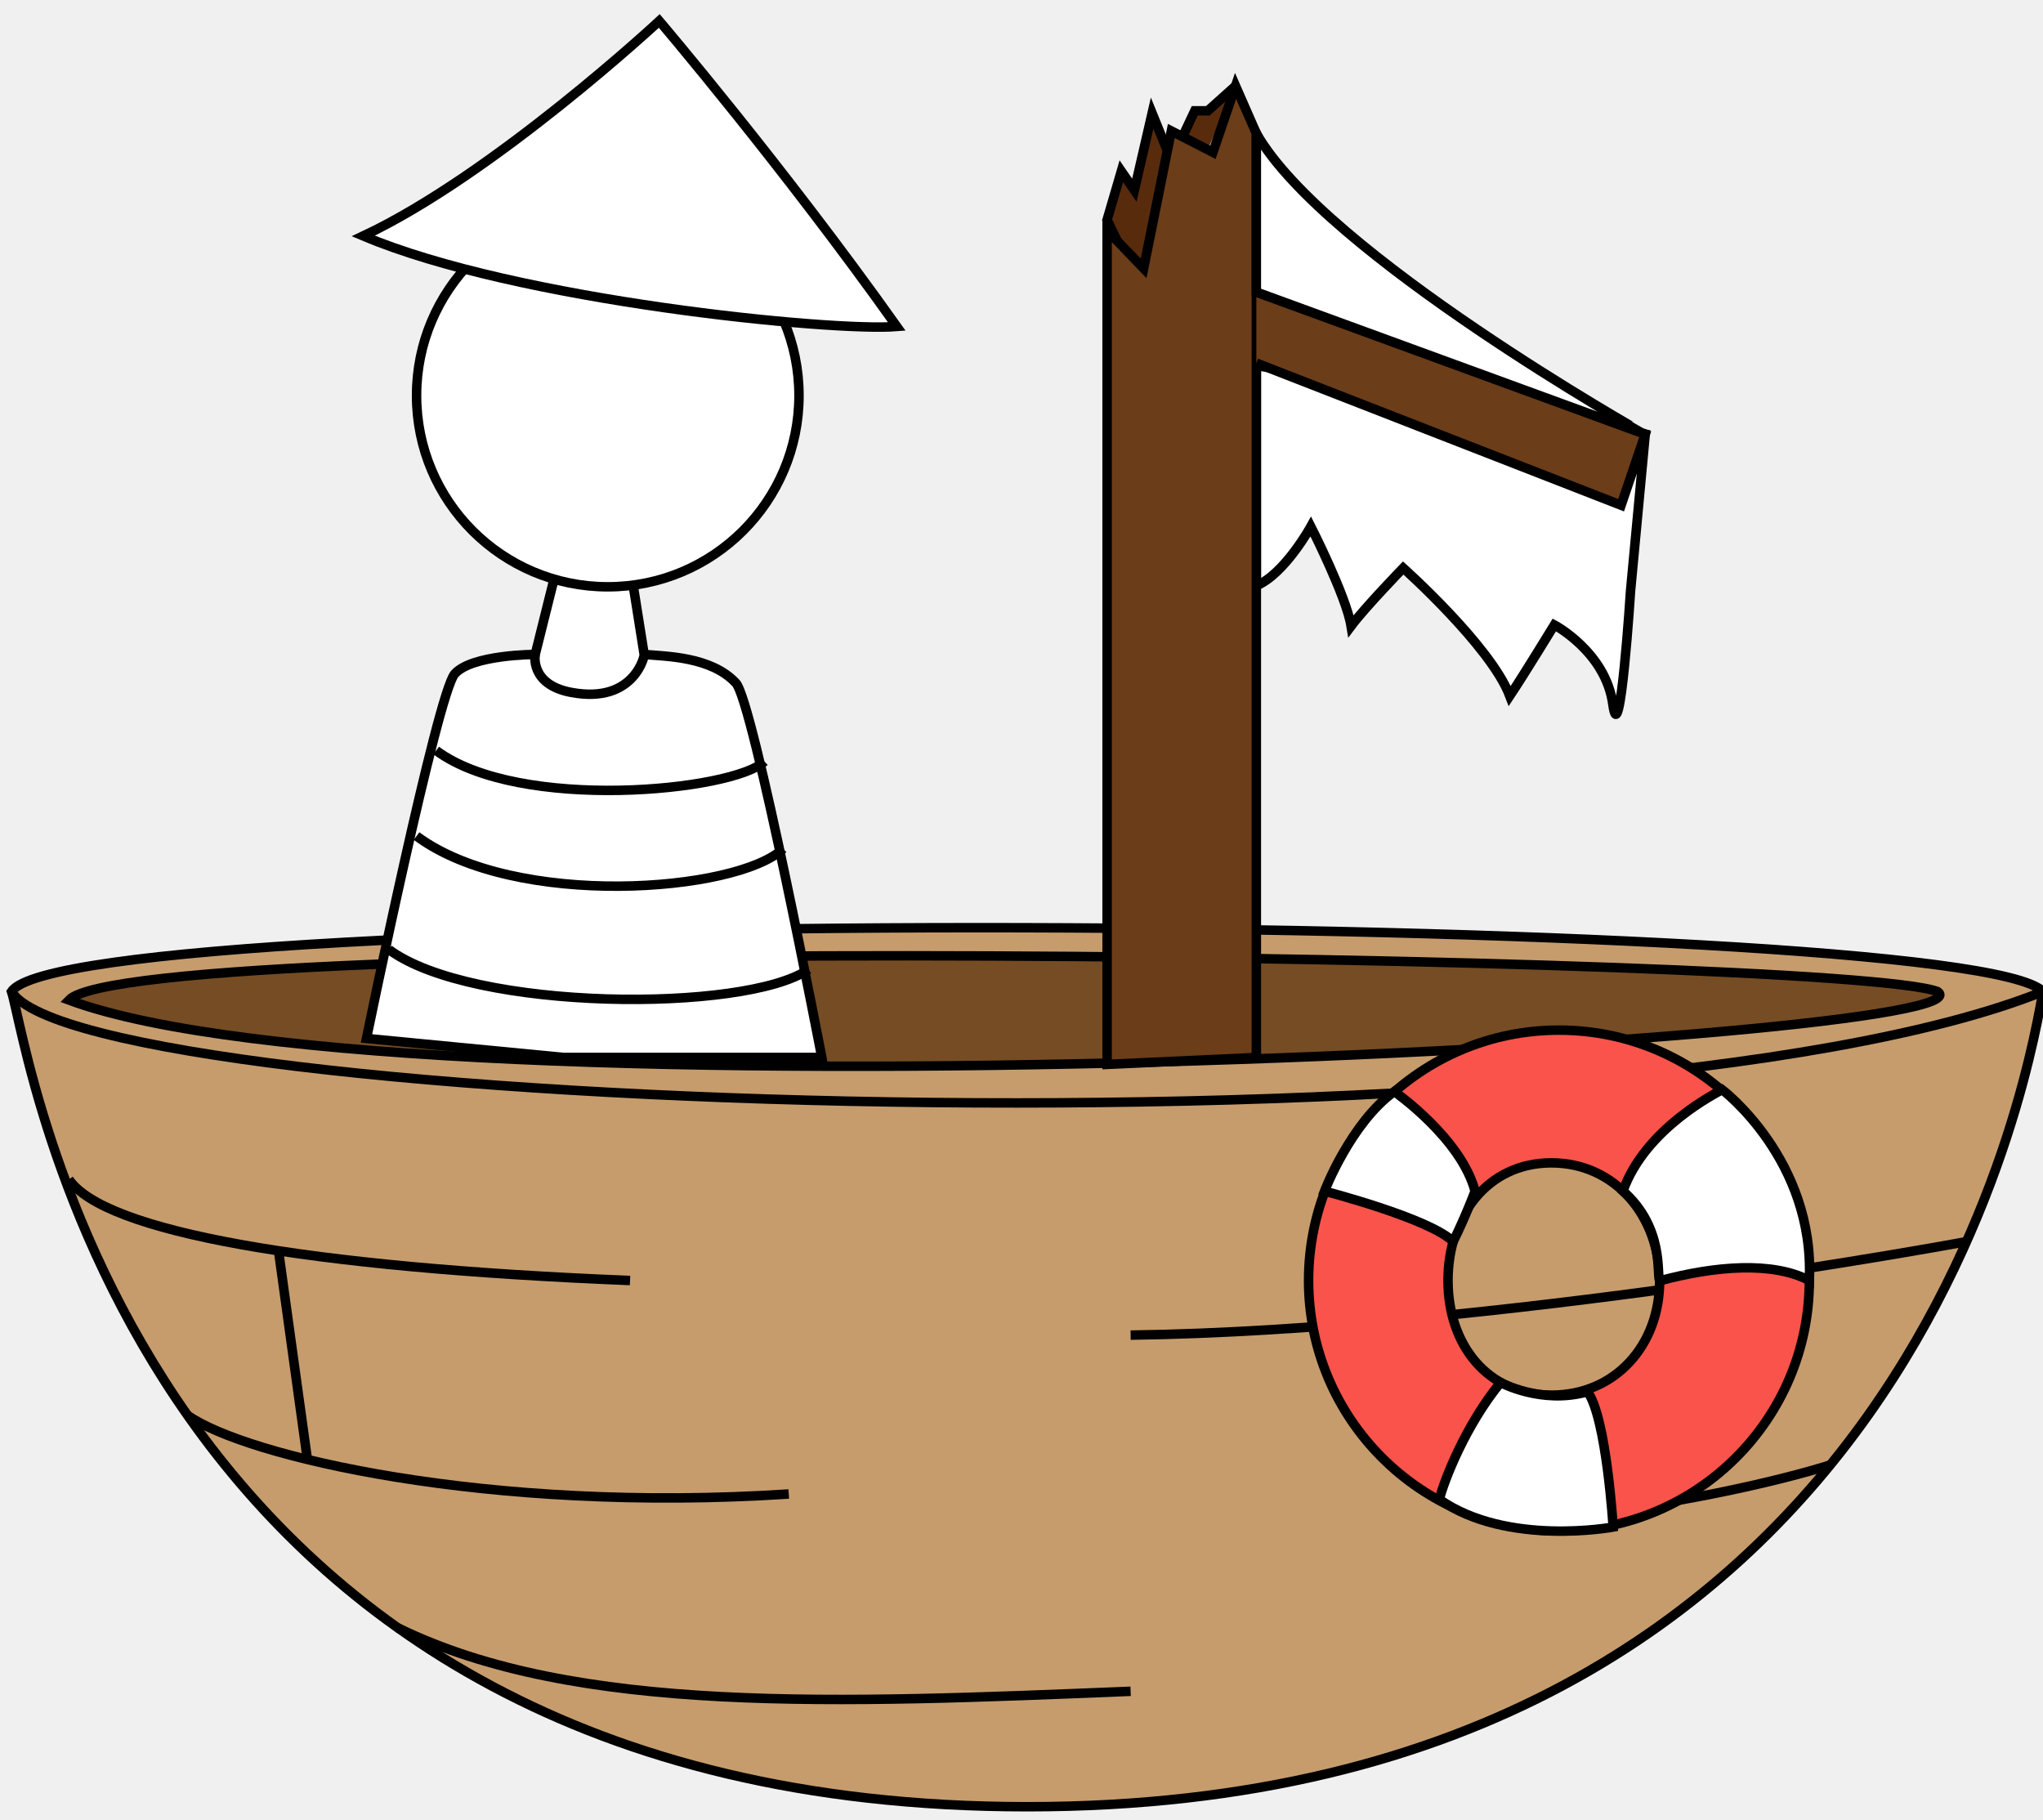
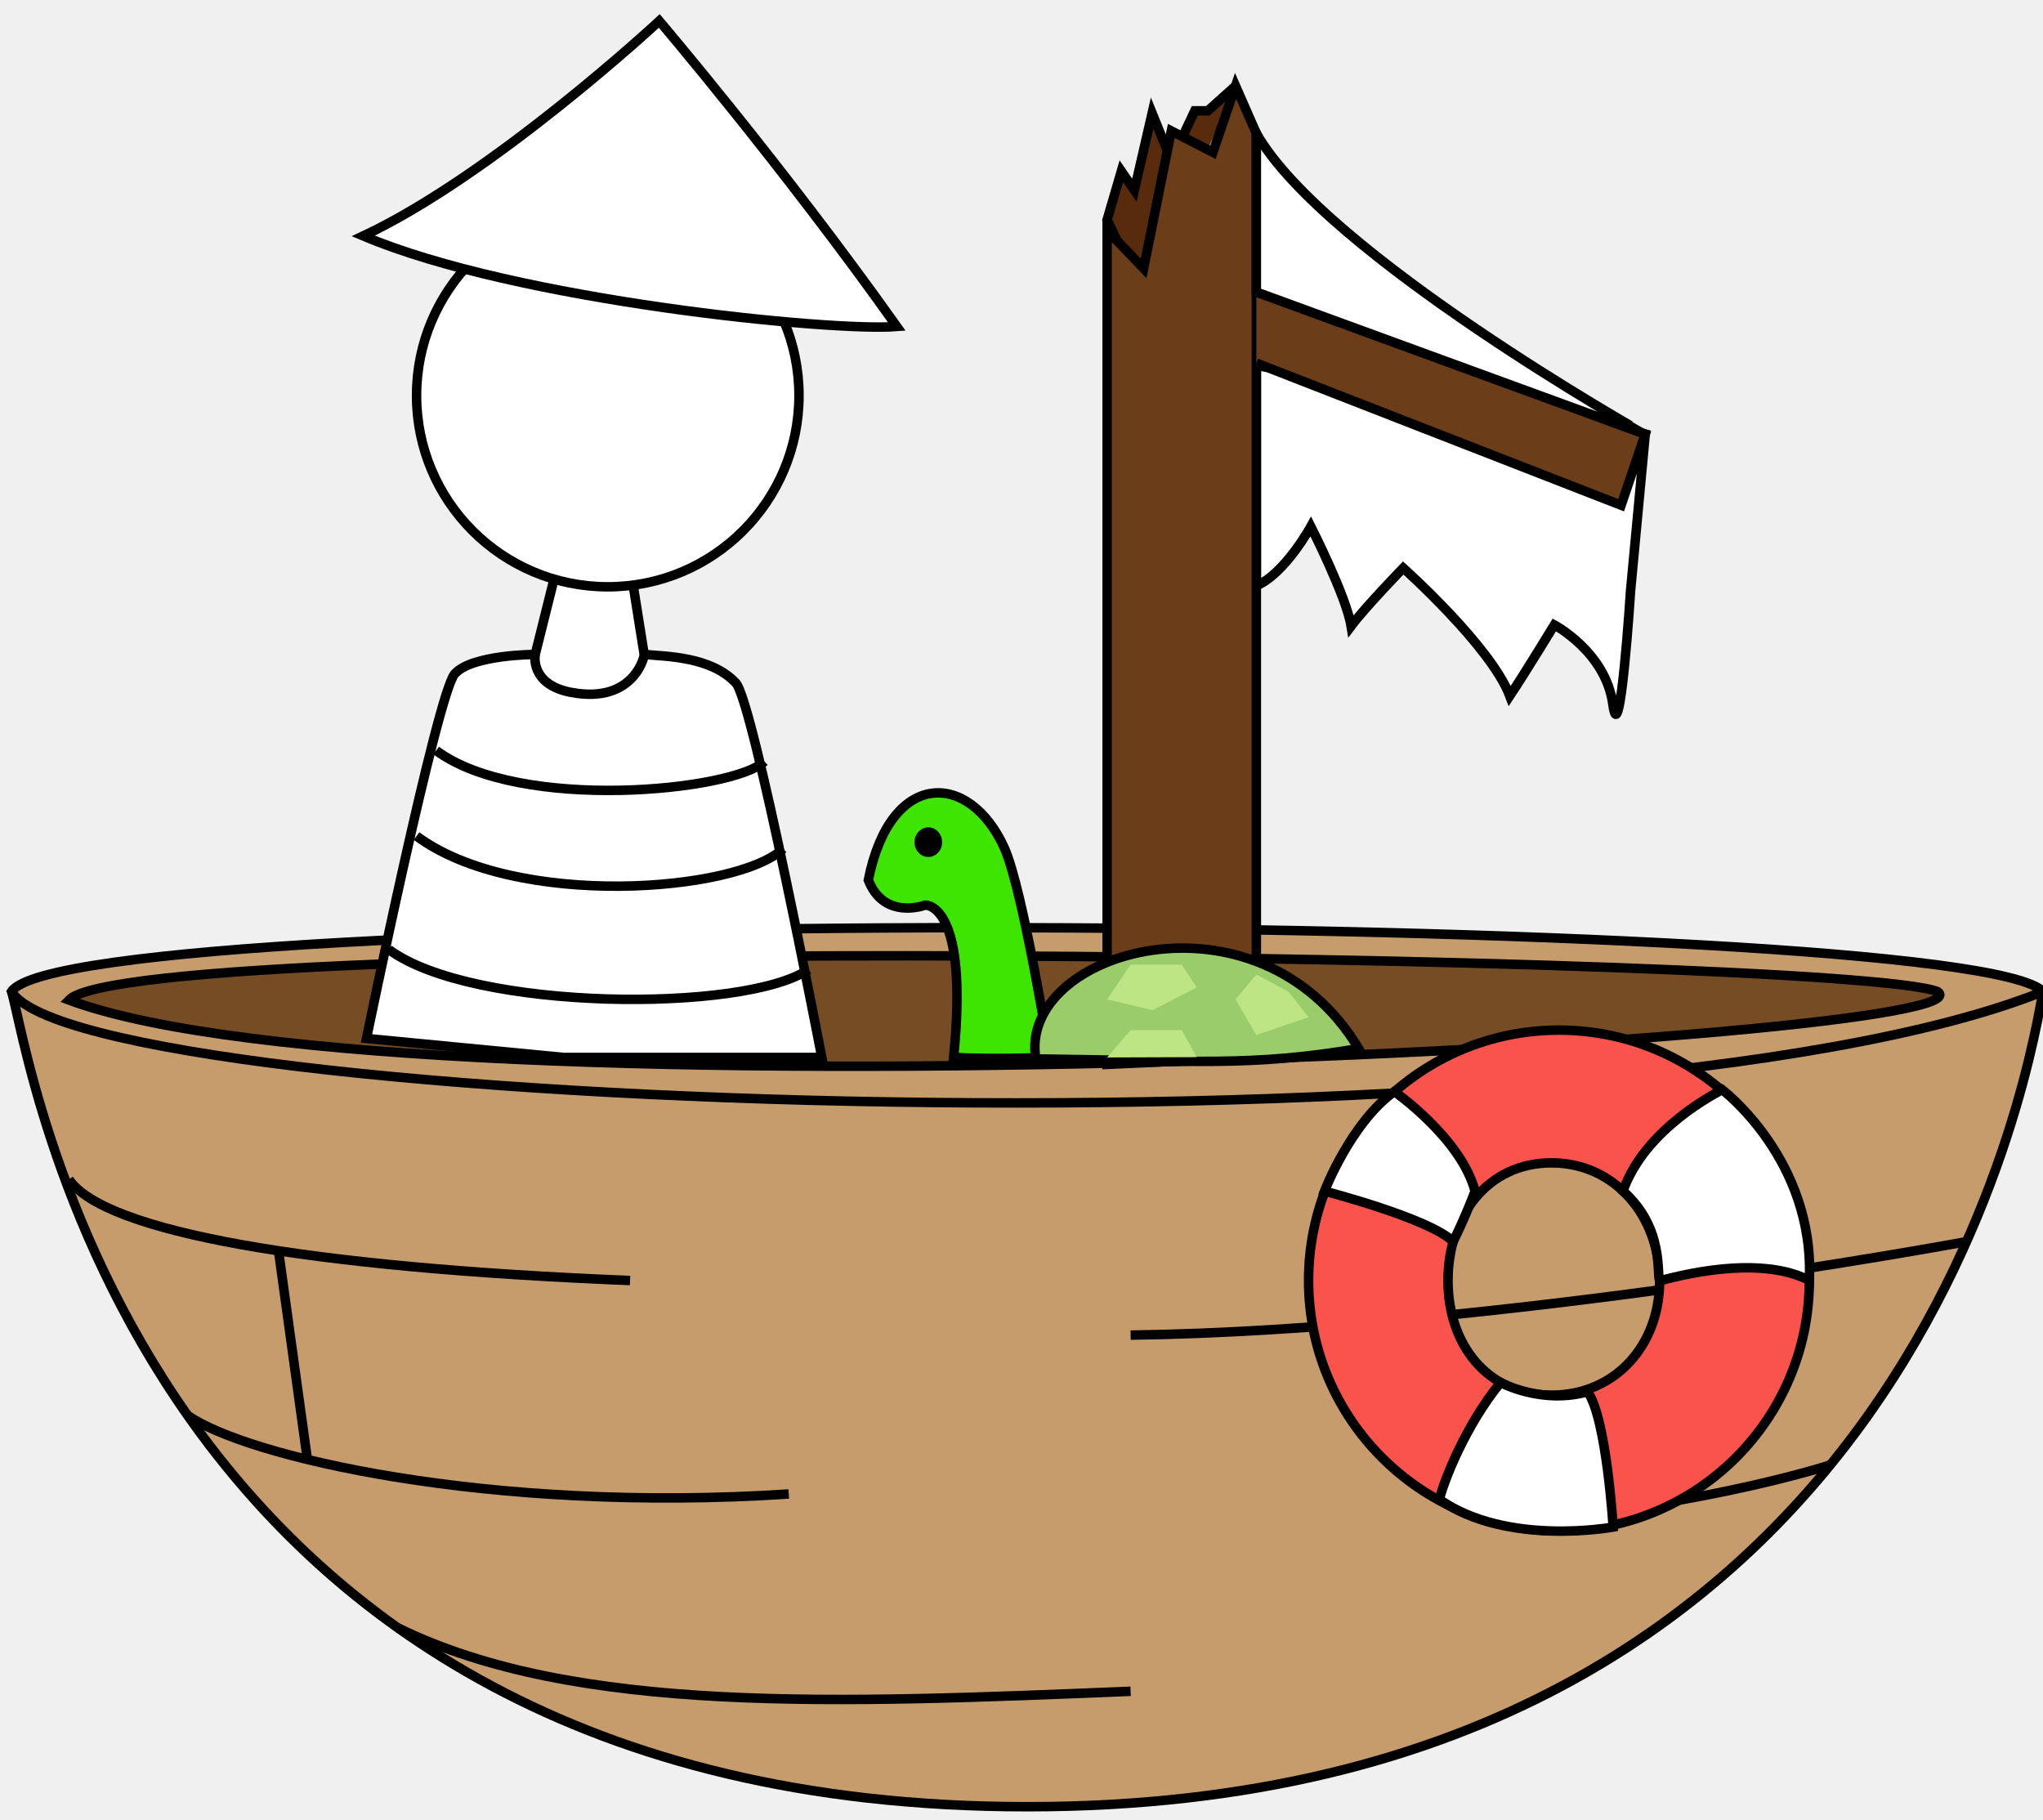
- <svg xmlns="http://www.w3.org/2000/svg" version="1.1" id="boat" x="0px" y="0px" width="215.631px" height="192px" viewBox="0 0 215.631 192" enable-background="new 0 0 215.631 192" xml:space="preserve">
-   <path fill="#C69C6D" stroke="#000000" d="M1.216,104.648c6.306-9.462,206.306-8.5,214.415,0  c-0.941,4.625-12.611,86.036-107.207,86.036C13.829,190.685,3.018,110.054,1.216,104.648z" />
-   <path fill="none" stroke="#000000" d="M215.631,104.648c-45.946,18.469-206.757,12.613-214.415,0" />
-   <path fill="none" stroke="#000000" d="M66.5,135.146C32.443,133.777,11,130,7.271,124.469" />
-   <path fill="none" stroke="#000000" d="M83.25,157.677c-31.728,2.073-57.394-3.996-63.455-8.309" />
-   <path fill="none" stroke="#000000" d="M119.333,178.5c-30.833,1.25-58.583,2.5-77.364-6.707" />
-   <path fill="#754C24" stroke="#000000" d="M204.5,104.648c-10.499-3.914-190.25-6.398-197.229,0.898  C43.5,119,212,109.797,204.5,104.648z" />
-   <path fill="none" stroke="#000000" d="M207.555,131.042c0,0-50.221,9.367-88.221,9.867" />
-   <path fill="none" stroke="#000000" d="M193.185,154.604c0,0-12.435,4.146-33.935,6.146" />
-   <line fill="none" stroke="#000000" x1="29.365" y1="131.777" x2="32.443" y2="154.029" />
-   <path fill="none" stroke="#000000" d="M193.185,133.777" />
-   <path fill="#F9534B" stroke="#000000" d="M190.968,135.146c0,14.594-11.832,26.426-26.426,26.426  c-14.596,0-26.426-11.832-26.426-26.426c0-14.596,11.83-26.426,26.426-26.426C179.136,108.72,190.968,120.551,190.968,135.146z   M163.746,122.729c-6.771,0-10.913,5.648-10.913,12.418s4.143,12.098,10.913,12.098c6.77,0,11.421-5.293,11.421-12.062  S170.516,122.729,163.746,122.729z" />
-   <path fill="#FFFFFF" stroke="#000000" d="M139.8,125.717c0,0,11.101,2.867,13.579,5.325c1.395-2.845,2.308-5.325,2.308-5.325  c-1.48-5.607-8.524-10.515-8.524-10.515C142.572,118.5,139.8,125.717,139.8,125.717z" />
-   <path fill="#FFFFFF" stroke="#000000" d="M170.261,161.167c0,0-0.697-11.521-2.7-14.281c-4.878,1.365-9.18-0.973-9.18-0.973  c-3.662,4.457-5.972,10.326-6.46,12.332C159.058,163.251,170.261,161.167,170.261,161.167z" />
-   <path fill="#FFFFFF" stroke="#000000" d="M190.968,135.146c-3.843-2.021-9.911-1.557-15.801,0.035  c-0.333-0.682,0.525-5.609-3.869-9.479C173.667,119,181.352,115.27,181.765,115C181.765,115,191.561,122.418,190.968,135.146z" />
-   <path fill="#FFFFFF" stroke="#000000" d="M38.679,109.599c0,0,7.496-36.43,9.315-38.479s8.496-2.049,8.496-2.049l2.339-9.368H66.5  l1.49,9.368c2.309,0.207,7.051,0.213,9.667,3c1.833,1.834,9.083,39.535,9.083,39.535H59.49L38.679,109.599z" />
-   <circle fill="#FFFFFF" stroke="#000000" cx="64.148" cy="41.75" r="20.182" />
-   <path fill="#FFFFFF" stroke="#000000" d="M38.344,24.903c16.146,6.836,49.478,10.112,56.312,9.558  C82.657,17.572,69.585,2.212,69.585,2.212S52.157,18.406,38.344,24.903z" />
-   <path fill="none" stroke="#000000" d="M56.49,69.072c0,0-0.61,3.166,3.778,4c6.847,1.301,7.841-4.173,7.722-4" />
-   <path fill="none" stroke="#000000" d="M46.036,79.209c8.788,6.529,31.336,4.288,34.646,1.159" />
-   <path fill="none" stroke="#000000" d="M43.966,88.239c10.367,7.702,33.803,5.956,38.691,1.333" />
-   <path fill="none" stroke="#000000" d="M41.036,100.209c8.788,6.529,37.621,6.696,44.295,2.106" />
-   <path fill="none" stroke="#000000" d="M77.657,110.572" />
-   <path fill="none" stroke="#000000" d="M38.966,109.239" />
-   <polyline fill="#592B0D" stroke="#000000" points="120.705,31.277 116.852,23.197 118.352,18.072 119.727,20.072 121.602,11.947   123.63,16.947 126.102,11.697 127.477,11.697 130.408,9.072 " />
-   <path fill="#FFFFFF" stroke="#000000" d="M132.602,38.572c0,0,0,22,0,23.25c3-1.25,5.75-6.25,5.75-6.25s3.75,7.375,4.25,10.5  c1.5-2,5.5-6.125,5.5-6.125s9.25,8.25,11.25,13.5c1.5-2.25,4.704-7.492,4.704-7.492s5.421,2.867,6.171,8.367s1.875-12,1.875-12  l1.548-16.5L132.602,38.572z" />
-   <polygon fill="#6B3D18" stroke="#000000" points="116.852,112.335 116.852,24.322 120.706,28.322 123.63,13.822 128.017,16.072   130.408,9.072 132.602,14.072 132.602,111.609 " />
-   <polyline fill="#6B3D18" stroke="#000000" points="132.602,30.822 173.649,45.822 171.102,53.322 132.602,38.322 " />
-   <path fill="#FFFFFF" stroke="#000000" d="M132.602,14.072c0,3.75,0,16.75,0,16.75l41.048,15  C173.649,45.822,139.852,26.822,132.602,14.072z" />
+ <svg xmlns="http://www.w3.org/2000/svg" version="1.1" x="0px" y="0px" width="215.631px" height="192px" viewBox="0 0 215.631 192" enable-background="new 0 0 215.631 192" xml:space="preserve">
+   <g id="boat">
+     <path fill="#C69C6D" stroke="#000000" d="M1.216,104.648c6.306-9.462,206.307-8.5,214.415,0   c-0.94,4.625-12.61,86.035-107.207,86.035C13.829,190.686,3.018,110.054,1.216,104.648z" />
+     <path fill="none" stroke="#000000" d="M215.631,104.648c-45.946,18.469-206.757,12.612-214.415,0" />
+     <path fill="none" stroke="#000000" d="M66.5,135.146C32.443,133.777,11,130,7.271,124.469" />
+     <path fill="none" stroke="#000000" d="M83.25,157.677c-31.728,2.073-57.394-3.995-63.455-8.309" />
+     <path fill="none" stroke="#000000" d="M119.333,178.5c-30.833,1.25-58.583,2.5-77.364-6.707" />
+     <path fill="#754C24" stroke="#000000" d="M204.5,104.648c-10.499-3.914-190.25-6.398-197.229,0.897   C43.5,119,212,109.797,204.5,104.648z" />
+     <path fill="none" stroke="#000000" d="M207.556,131.042c0,0-50.222,9.367-88.222,9.867" />
+     <path fill="none" stroke="#000000" d="M193.185,154.604c0,0-12.435,4.146-33.935,6.146" />
+     <line fill="none" stroke="#000000" x1="29.365" y1="131.777" x2="32.443" y2="154.029" />
+     <path fill="none" stroke="#000000" d="M193.185,133.777" />
+     <path fill="#F9534B" stroke="#000000" d="M190.968,135.146c0,14.594-11.832,26.426-26.426,26.426   c-14.596,0-26.426-11.832-26.426-26.426c0-14.597,11.83-26.427,26.426-26.427C179.136,108.72,190.968,120.551,190.968,135.146z    M163.746,122.729c-6.771,0-10.913,5.648-10.913,12.418c0,6.771,4.143,12.099,10.913,12.099s11.421-5.293,11.421-12.062   C175.167,128.414,170.517,122.729,163.746,122.729z" />
+     <path fill="#FFFFFF" stroke="#000000" d="M139.8,125.717c0,0,11.102,2.867,13.579,5.325c1.396-2.845,2.308-5.325,2.308-5.325   c-1.479-5.607-8.523-10.515-8.523-10.515C142.572,118.5,139.8,125.717,139.8,125.717z" />
+     <path fill="#FFFFFF" stroke="#000000" d="M170.261,161.167c0,0-0.697-11.521-2.699-14.281c-4.879,1.365-9.181-0.973-9.181-0.973   c-3.662,4.457-5.972,10.326-6.46,12.332C159.058,163.251,170.261,161.167,170.261,161.167z" />
+     <path fill="#FFFFFF" stroke="#000000" d="M190.968,135.146c-3.843-2.021-9.91-1.558-15.801,0.035   c-0.333-0.683,0.525-5.609-3.869-9.479C173.667,119,181.353,115.27,181.765,115C181.765,115,191.562,122.418,190.968,135.146z" />
+     <path fill="#FFFFFF" stroke="#000000" d="M38.679,109.6c0,0,7.496-36.431,9.315-38.479c1.819-2.049,8.496-2.049,8.496-2.049   l2.339-9.368H66.5l1.49,9.368c2.309,0.207,7.051,0.213,9.667,3c1.833,1.834,9.083,39.534,9.083,39.534H59.49L38.679,109.6z" />
+     <circle fill="#FFFFFF" stroke="#000000" cx="64.148" cy="41.75" r="20.182" />
+     <path fill="#FFFFFF" stroke="#000000" d="M38.344,24.903c16.146,6.836,49.479,10.112,56.312,9.558   C82.657,17.572,69.585,2.212,69.585,2.212S52.157,18.406,38.344,24.903z" />
+     <path fill="none" stroke="#000000" d="M56.49,69.072c0,0-0.61,3.166,3.778,4c6.847,1.301,7.841-4.173,7.722-4" />
+     <path fill="none" stroke="#000000" d="M46.036,79.209c8.788,6.529,31.336,4.288,34.646,1.159" />
+     <path fill="none" stroke="#000000" d="M43.966,88.239c10.367,7.702,33.803,5.956,38.691,1.333" />
+     <path fill="none" stroke="#000000" d="M41.036,100.209c8.788,6.529,37.621,6.696,44.295,2.105" />
+     <path fill="none" stroke="#000000" d="M77.657,110.572" />
+     <path fill="none" stroke="#000000" d="M38.966,109.239" />
+     <polyline fill="#592B0D" stroke="#000000" points="120.705,31.277 116.853,23.197 118.353,18.072 119.728,20.072 121.603,11.947    123.63,16.947 126.103,11.697 127.478,11.697 130.408,9.072  " />
+     <path fill="#FFFFFF" stroke="#000000" d="M132.603,38.572c0,0,0,22,0,23.25c3-1.25,5.75-6.25,5.75-6.25s3.75,7.375,4.25,10.5   c1.5-2,5.5-6.125,5.5-6.125s9.25,8.25,11.25,13.5c1.5-2.25,4.703-7.492,4.703-7.492s5.422,2.867,6.172,8.367s1.875-12,1.875-12   l1.547-16.5L132.603,38.572z" />
+     <polygon fill="#6B3D18" stroke="#000000" points="116.853,112.335 116.853,24.322 120.706,28.322 123.63,13.822 128.017,16.072    130.408,9.072 132.603,14.072 132.603,111.609  " />
+     <polyline fill="#6B3D18" stroke="#000000" points="132.603,30.822 173.649,45.822 171.103,53.322 132.603,38.322  " />
+     <path fill="#FFFFFF" stroke="#000000" d="M132.603,14.072c0,3.75,0,16.75,0,16.75l41.047,15   C173.649,45.822,139.853,26.822,132.603,14.072z" />
+   </g>
+   <g id="Layer_2">
+     <path fill="#3EE500" stroke="#000000" d="M100.649,111.605c1.667-16.438-3-16.077-3-16.077s-4.333,1.639-6-2.645   c2.333-11.717,10.667-11.568,14.358-3.384c1.971,4.37,4.801,22.105,4.801,22.105S104.982,111.834,100.649,111.605z" />
+     <ellipse cx="97.982" cy="88.883" rx="1.458" ry="1.563" />
+     <path fill="#9ACC6A" stroke="#000000" d="M109.33,111.759c-1.921-11.419,23.404-18.807,34.074-1.094   C132.067,112.591,126.308,111.959,109.33,111.759z" />
+     <polygon fill="#BDE583" points="119.333,101.801 116.853,105.476 121.648,106.617 126.315,104.209 124.728,101.801  " />
+     <polygon fill="#BDE583" points="130.408,105.476 132.603,109.239 138.116,107.357 135.982,104.648 132.603,102.842  " />
+     <polygon fill="#BDE583" points="116.853,111.605 119.334,108.72 124.728,108.72 126.315,111.572  " />
+   </g>
</svg>
